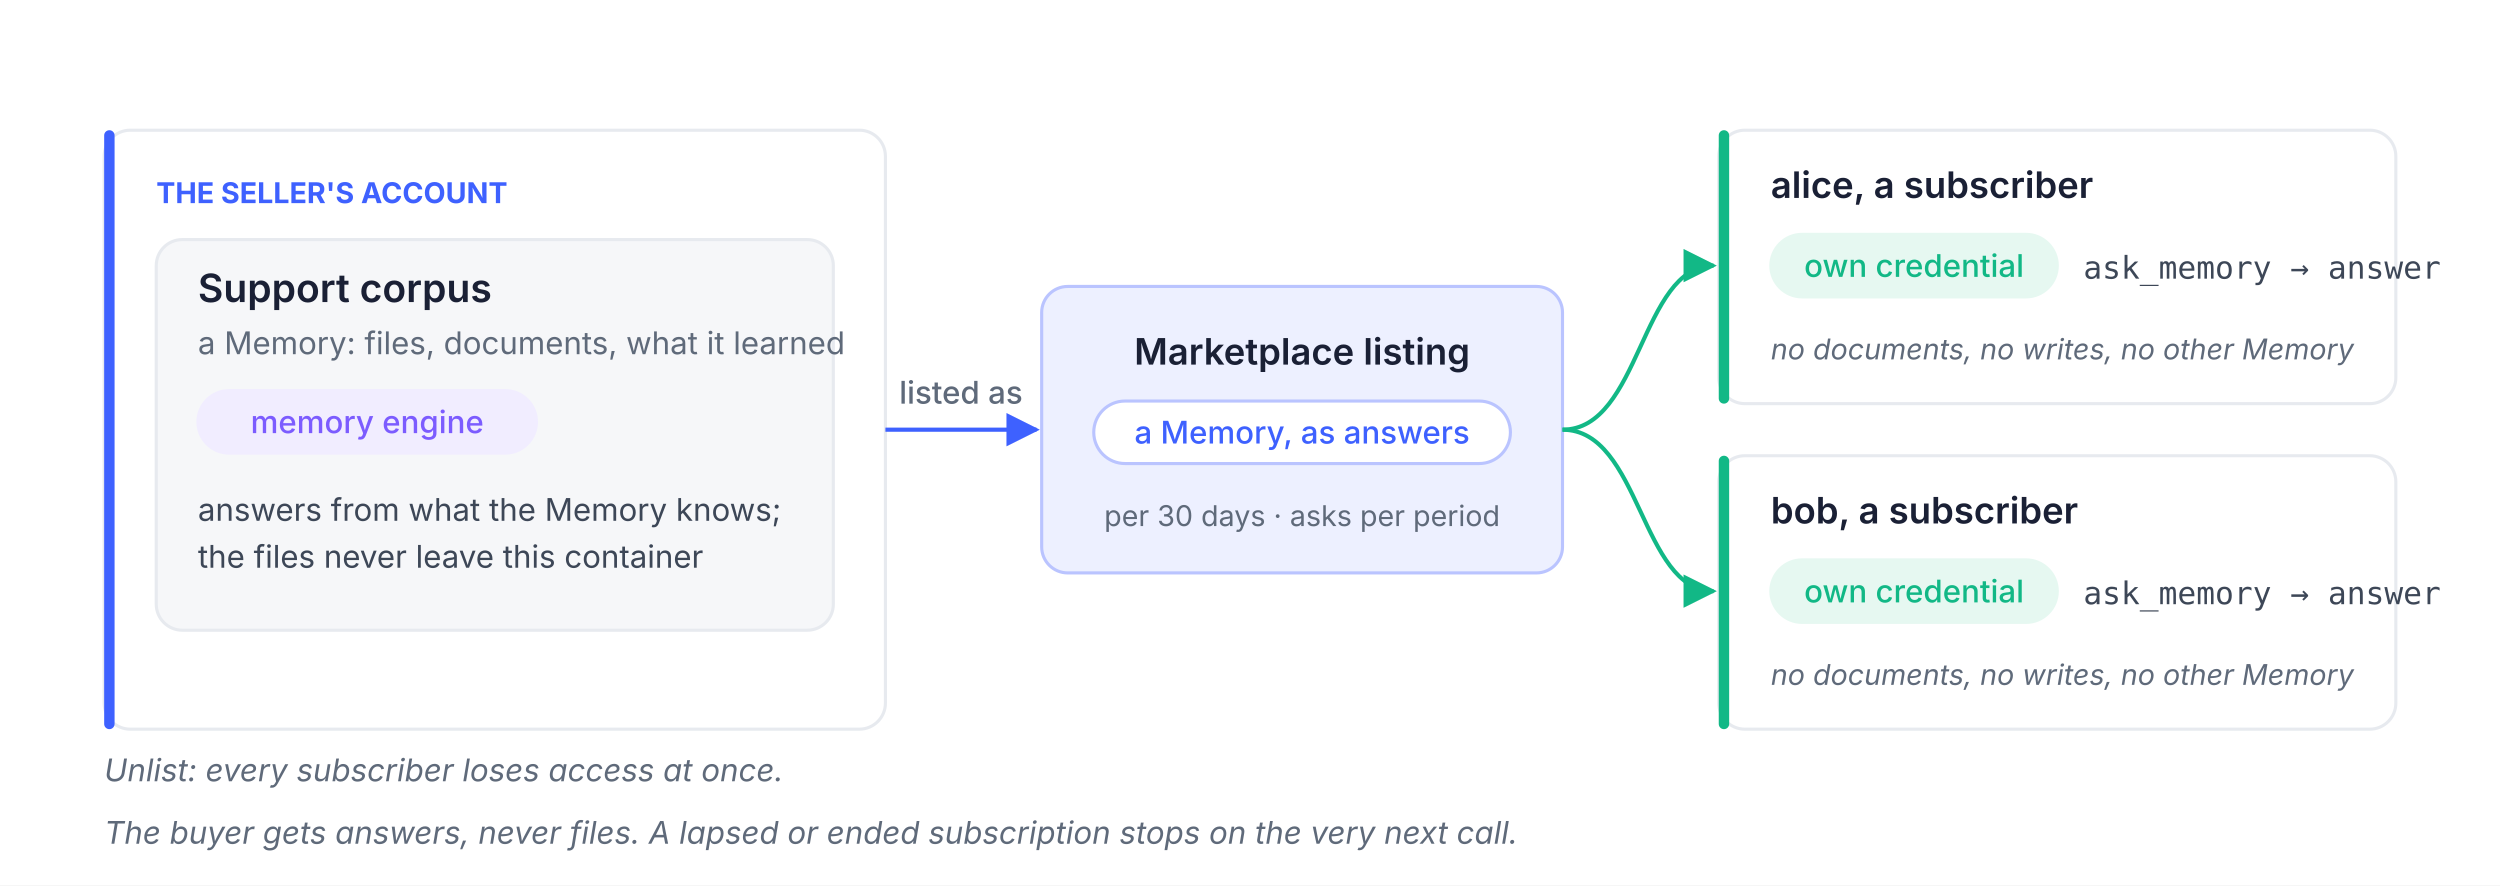
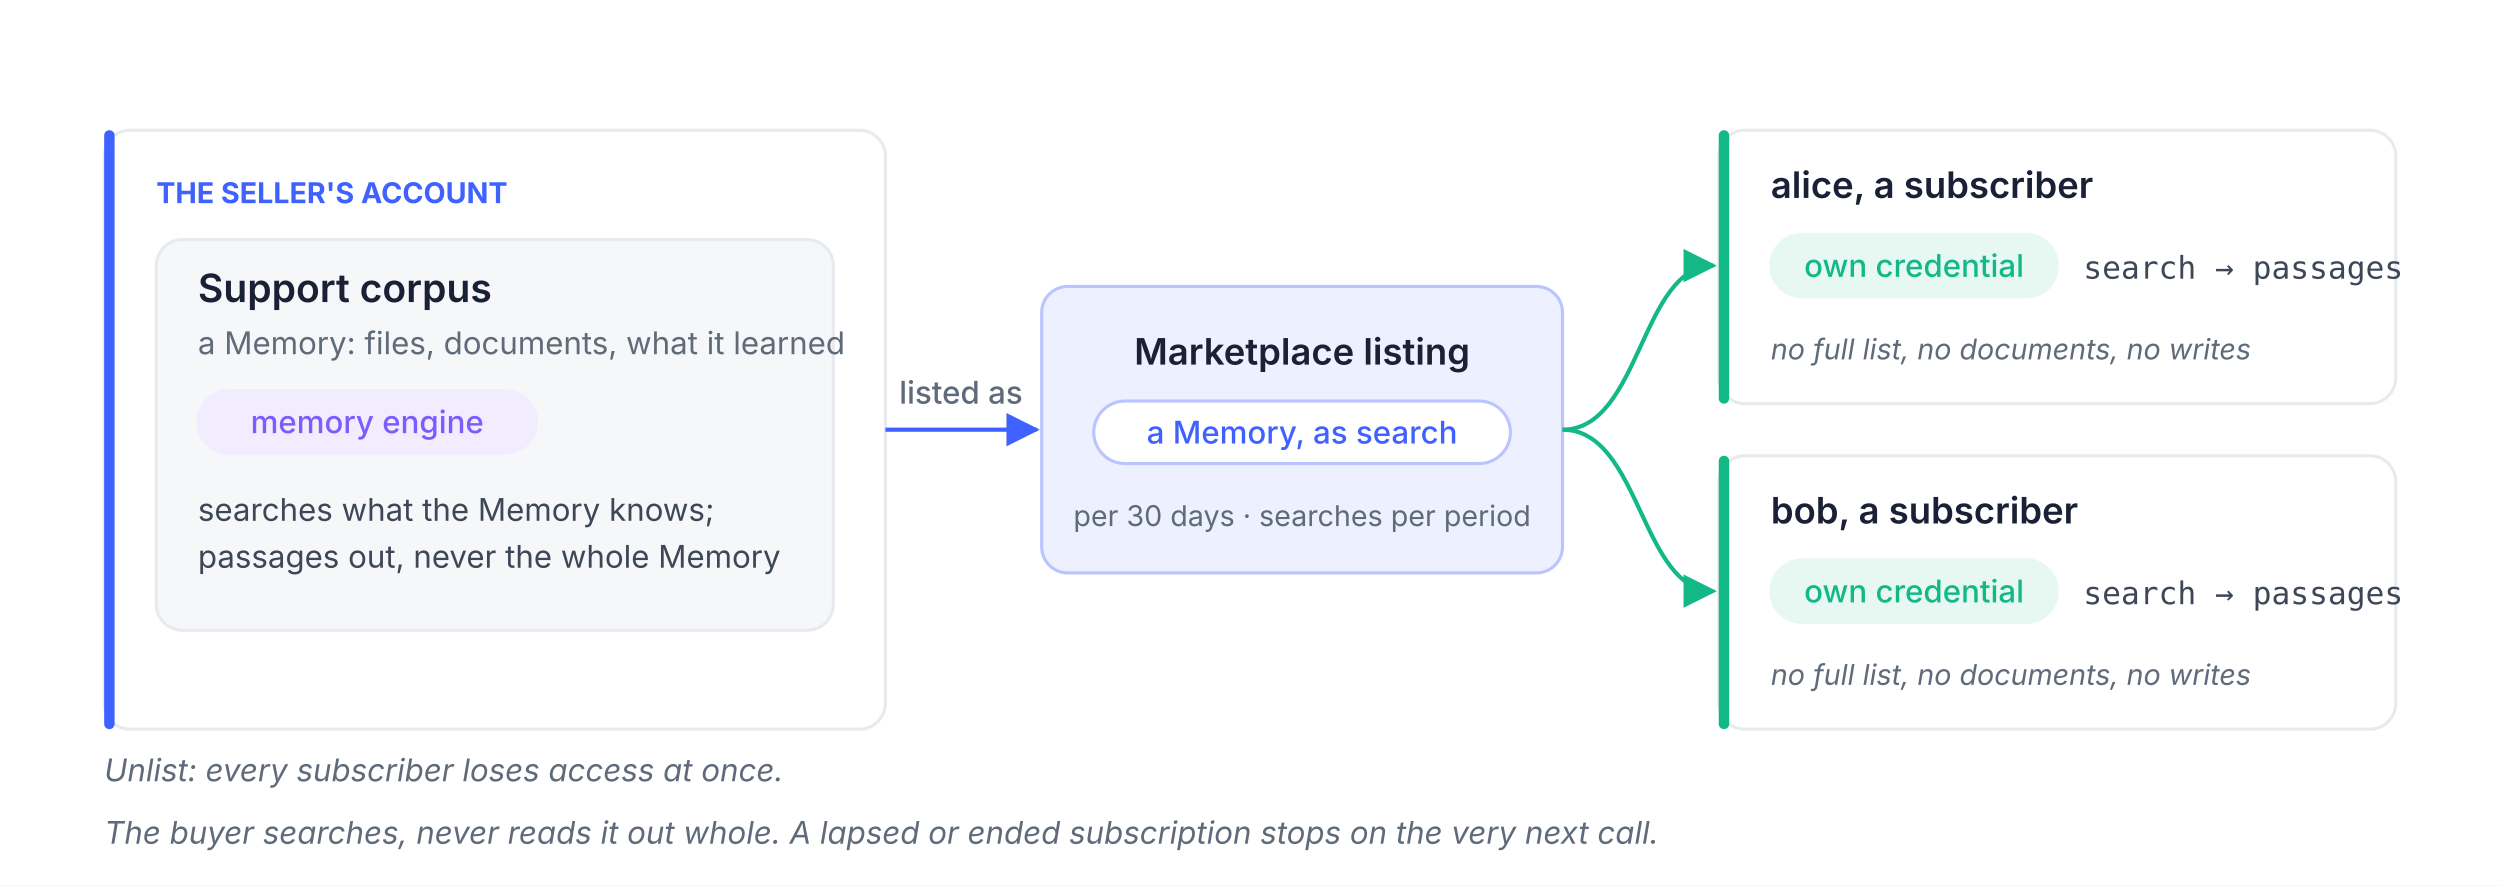
<svg xmlns="http://www.w3.org/2000/svg" viewBox="0 0 960 340" width="960" height="340" role="img" font-family="Inter, 'Noto Sans', 'Helvetica Neue', Arial, sans-serif">
  <defs>
    <marker id="arr-s" viewBox="0 0 10 10" refX="9" refY="5" markerWidth="8" markerHeight="8" orient="auto-start-reverse">
      <path d="M 0 0 L 10 5 L 0 10 z" fill="#8a94a3" />
    </marker>
    <marker id="arr-b" viewBox="0 0 10 10" refX="9" refY="5" markerWidth="8" markerHeight="8" orient="auto-start-reverse">
      <path d="M 0 0 L 10 5 L 0 10 z" fill="#3e61ff" />
    </marker>
    <marker id="arr-g" viewBox="0 0 10 10" refX="9" refY="5" markerWidth="8" markerHeight="8" orient="auto-start-reverse">
      <path d="M 0 0 L 10 5 L 0 10 z" fill="#12b886" />
    </marker>
    <marker id="arr-d" viewBox="0 0 10 10" refX="9" refY="5" markerWidth="8" markerHeight="8" orient="auto-start-reverse">
      <path d="M 0 0 L 10 5 L 0 10 z" fill="#d64545" />
    </marker>
  </defs>
  <rect width="960" height="340" fill="#ffffff" />
  <rect x="40" y="50" width="300" height="230" rx="10" fill="#fff" stroke="#e7eaef" stroke-width="1.2" />
  <rect x="40" y="50" width="4" height="230" rx="2" fill="#3e61ff" />
  <text x="60" y="78" font-family="Inter, 'Noto Sans', 'Helvetica Neue', Arial, sans-serif" font-size="11" font-weight="700" fill="#3e61ff" text-anchor="start">THE SELLER'S ACCOUNT</text>
  <rect x="60" y="92" width="260" height="150" rx="10" fill="#f6f7f9" stroke="#e7eaef" stroke-width="1.2" />
  <text x="76" y="116" font-family="Inter, 'Noto Sans', 'Helvetica Neue', Arial, sans-serif" font-size="15" font-weight="600" fill="#1a2035" text-anchor="start">Support corpus</text>
  <text x="76" y="136" font-family="Inter, 'Noto Sans', 'Helvetica Neue', Arial, sans-serif" font-size="12" font-weight="400" fill="#5f6a7a" text-anchor="start">a Memory: files, documents, what it learned</text>
  <rect x="76" y="150" width="130" height="24" rx="12.0" fill="#f1edff" stroke="#f1edff" stroke-width="1.2" />
  <text x="141.0" y="166.32" font-family="Inter, 'Noto Sans', 'Helvetica Neue', Arial, sans-serif" font-size="12" font-weight="500" fill="#7c5cff" text-anchor="middle">memory engine</text>
-   <text x="76" y="200" font-family="Inter, 'Noto Sans', 'Helvetica Neue', Arial, sans-serif" font-size="12" font-weight="400" fill="#3d4757" text-anchor="start">answers from what the Memory knows;</text>
-   <text x="76" y="218" font-family="Inter, 'Noto Sans', 'Helvetica Neue', Arial, sans-serif" font-size="12" font-weight="400" fill="#3d4757" text-anchor="start">the files never leave this container</text>
+   <text x="76" y="200" font-family="Inter, 'Noto Sans', 'Helvetica Neue', Arial, sans-serif" font-size="12" font-weight="400" fill="#3d4757" text-anchor="start">searches what the Memory knows;</text>
+   <text x="76" y="218" font-family="Inter, 'Noto Sans', 'Helvetica Neue', Arial, sans-serif" font-size="12" font-weight="400" fill="#3d4757" text-anchor="start">passages out, never the whole Memory</text>
  <text x="40" y="300" font-family="Inter, 'Noto Sans', 'Helvetica Neue', Arial, sans-serif" font-size="12" font-weight="400" fill="#5f6a7a" text-anchor="start" font-style="italic">Unlist: every subscriber loses access at once.</text>
  <path d="M 340 165 L 398 165" fill="none" stroke="#3e61ff" stroke-width="1.6" marker-end="url(#arr-b)" />
  <text x="369.0" y="155.0" font-family="Inter, 'Noto Sans', 'Helvetica Neue', Arial, sans-serif" font-size="12" font-weight="500" fill="#5f6a7a" text-anchor="middle">listed as</text>
  <rect x="400" y="110" width="200" height="110" rx="10" fill="#edf0ff" stroke="#bac4ff" stroke-width="1.2" />
  <text x="500" y="140" font-family="Inter, 'Noto Sans', 'Helvetica Neue', Arial, sans-serif" font-size="14" font-weight="600" fill="#1a2035" text-anchor="middle">Marketplace listing</text>
  <rect x="420" y="154" width="160" height="24" rx="12.0" fill="#fff" stroke="#bac4ff" stroke-width="1.2" />
-   <text x="500.0" y="170.32" font-family="Inter, 'Noto Sans', 'Helvetica Neue', Arial, sans-serif" font-size="12" font-weight="500" fill="#3e61ff" text-anchor="middle">a Memory, as answers</text>
-   <text x="500" y="202" font-family="Inter, 'Noto Sans', 'Helvetica Neue', Arial, sans-serif" font-size="11" font-weight="400" fill="#5f6a7a" text-anchor="middle">per 30 days · asks per period</text>
+   <text x="500.0" y="170.32" font-family="Inter, 'Noto Sans', 'Helvetica Neue', Arial, sans-serif" font-size="12" font-weight="500" fill="#3e61ff" text-anchor="middle">a Memory, as search</text>
+   <text x="500" y="202" font-family="Inter, 'Noto Sans', 'Helvetica Neue', Arial, sans-serif" font-size="11" font-weight="400" fill="#5f6a7a" text-anchor="middle">per 30 days · searches per period</text>
  <rect x="660" y="50" width="260" height="105" rx="10" fill="#fff" stroke="#e7eaef" stroke-width="1.2" />
  <rect x="660" y="50" width="4" height="105" rx="2" fill="#12b886" />
  <text x="680" y="76" font-family="Inter, 'Noto Sans', 'Helvetica Neue', Arial, sans-serif" font-size="14" font-weight="600" fill="#1a2035" text-anchor="start">alice, a subscriber</text>
  <rect x="680" y="90" width="110" height="24" rx="12.0" fill="#e6f8f1" stroke="#e6f8f1" stroke-width="1.2" />
  <text x="735.0" y="106.32" font-family="Inter, 'Noto Sans', 'Helvetica Neue', Arial, sans-serif" font-size="12" font-weight="500" fill="#12b886" text-anchor="middle">own credential</text>
-   <text x="800" y="107" font-family="'JetBrains Mono', SFMono-Regular, Menlo, Consolas, monospace" font-size="12" font-weight="400" fill="#3d4757" text-anchor="start">ask_memory → answer</text>
-   <text x="680" y="138" font-family="Inter, 'Noto Sans', 'Helvetica Neue', Arial, sans-serif" font-size="11" font-weight="400" fill="#5f6a7a" text-anchor="start" font-style="italic">no documents, no writes, no other Memory</text>
+   <text x="800" y="107" font-family="'JetBrains Mono', SFMono-Regular, Menlo, Consolas, monospace" font-size="12" font-weight="400" fill="#3d4757" text-anchor="start">search → passages</text>
+   <text x="680" y="138" font-family="Inter, 'Noto Sans', 'Helvetica Neue', Arial, sans-serif" font-size="11" font-weight="400" fill="#5f6a7a" text-anchor="start" font-style="italic">no full list, no documents, no writes</text>
  <path d="M 600 165 C 630 165, 630 102, 658 102" fill="none" stroke="#12b886" stroke-width="1.6" marker-end="url(#arr-g)" />
  <rect x="660" y="175" width="260" height="105" rx="10" fill="#fff" stroke="#e7eaef" stroke-width="1.2" />
  <rect x="660" y="175" width="4" height="105" rx="2" fill="#12b886" />
  <text x="680" y="201" font-family="Inter, 'Noto Sans', 'Helvetica Neue', Arial, sans-serif" font-size="14" font-weight="600" fill="#1a2035" text-anchor="start">bob, a subscriber</text>
  <rect x="680" y="215" width="110" height="24" rx="12.0" fill="#e6f8f1" stroke="#e6f8f1" stroke-width="1.2" />
  <text x="735.0" y="231.32" font-family="Inter, 'Noto Sans', 'Helvetica Neue', Arial, sans-serif" font-size="12" font-weight="500" fill="#12b886" text-anchor="middle">own credential</text>
-   <text x="800" y="232" font-family="'JetBrains Mono', SFMono-Regular, Menlo, Consolas, monospace" font-size="12" font-weight="400" fill="#3d4757" text-anchor="start">ask_memory → answer</text>
-   <text x="680" y="263" font-family="Inter, 'Noto Sans', 'Helvetica Neue', Arial, sans-serif" font-size="11" font-weight="400" fill="#5f6a7a" text-anchor="start" font-style="italic">no documents, no writes, no other Memory</text>
+   <text x="800" y="232" font-family="'JetBrains Mono', SFMono-Regular, Menlo, Consolas, monospace" font-size="12" font-weight="400" fill="#3d4757" text-anchor="start">search → passages</text>
+   <text x="680" y="263" font-family="Inter, 'Noto Sans', 'Helvetica Neue', Arial, sans-serif" font-size="11" font-weight="400" fill="#5f6a7a" text-anchor="start" font-style="italic">no full list, no documents, no writes</text>
  <path d="M 600 165 C 630 165, 630 227, 658 227" fill="none" stroke="#12b886" stroke-width="1.6" marker-end="url(#arr-g)" />
-   <text x="40" y="324" font-family="Inter, 'Noto Sans', 'Helvetica Neue', Arial, sans-serif" font-size="12" font-weight="400" fill="#5f6a7a" text-anchor="start" font-style="italic">The buyer gets answers, never files. A lapsed or ended subscription stops on the very next call.</text>
+   <text x="40" y="324" font-family="Inter, 'Noto Sans', 'Helvetica Neue', Arial, sans-serif" font-size="12" font-weight="400" fill="#5f6a7a" text-anchor="start" font-style="italic">The buyer searches, never reads it out whole. A lapsed or ended subscription stops on the very next call.</text>
</svg>
